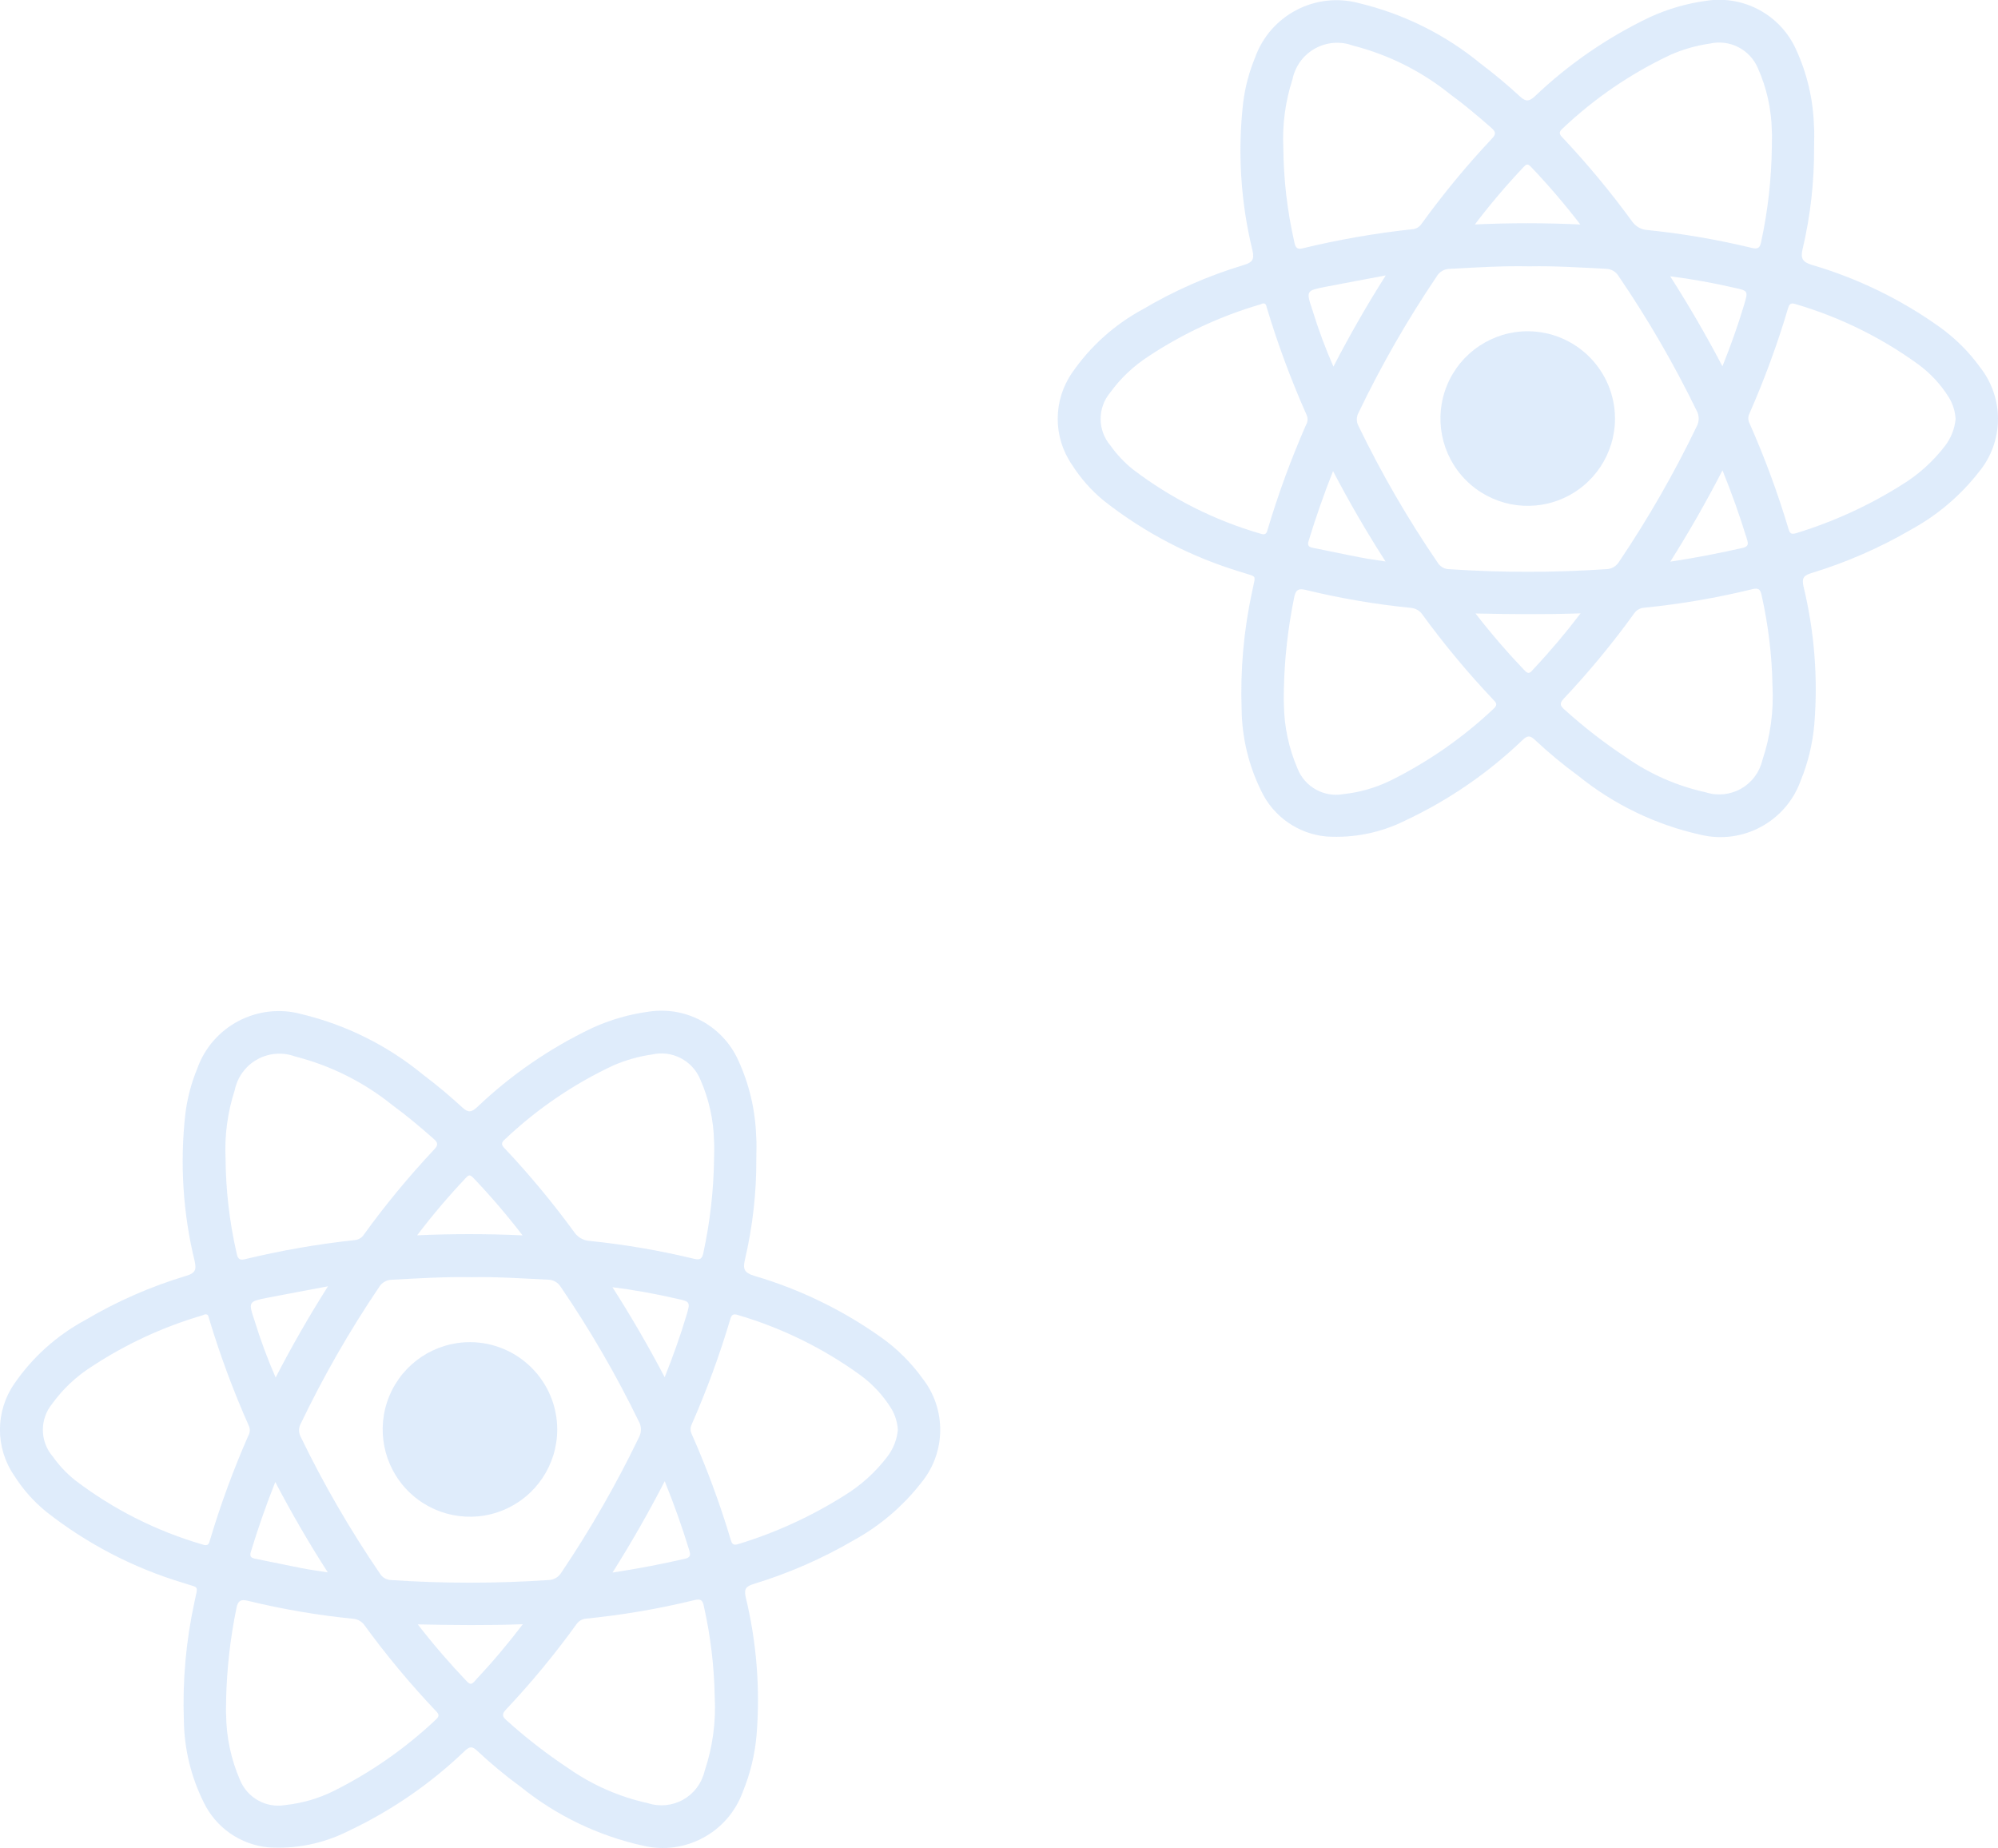
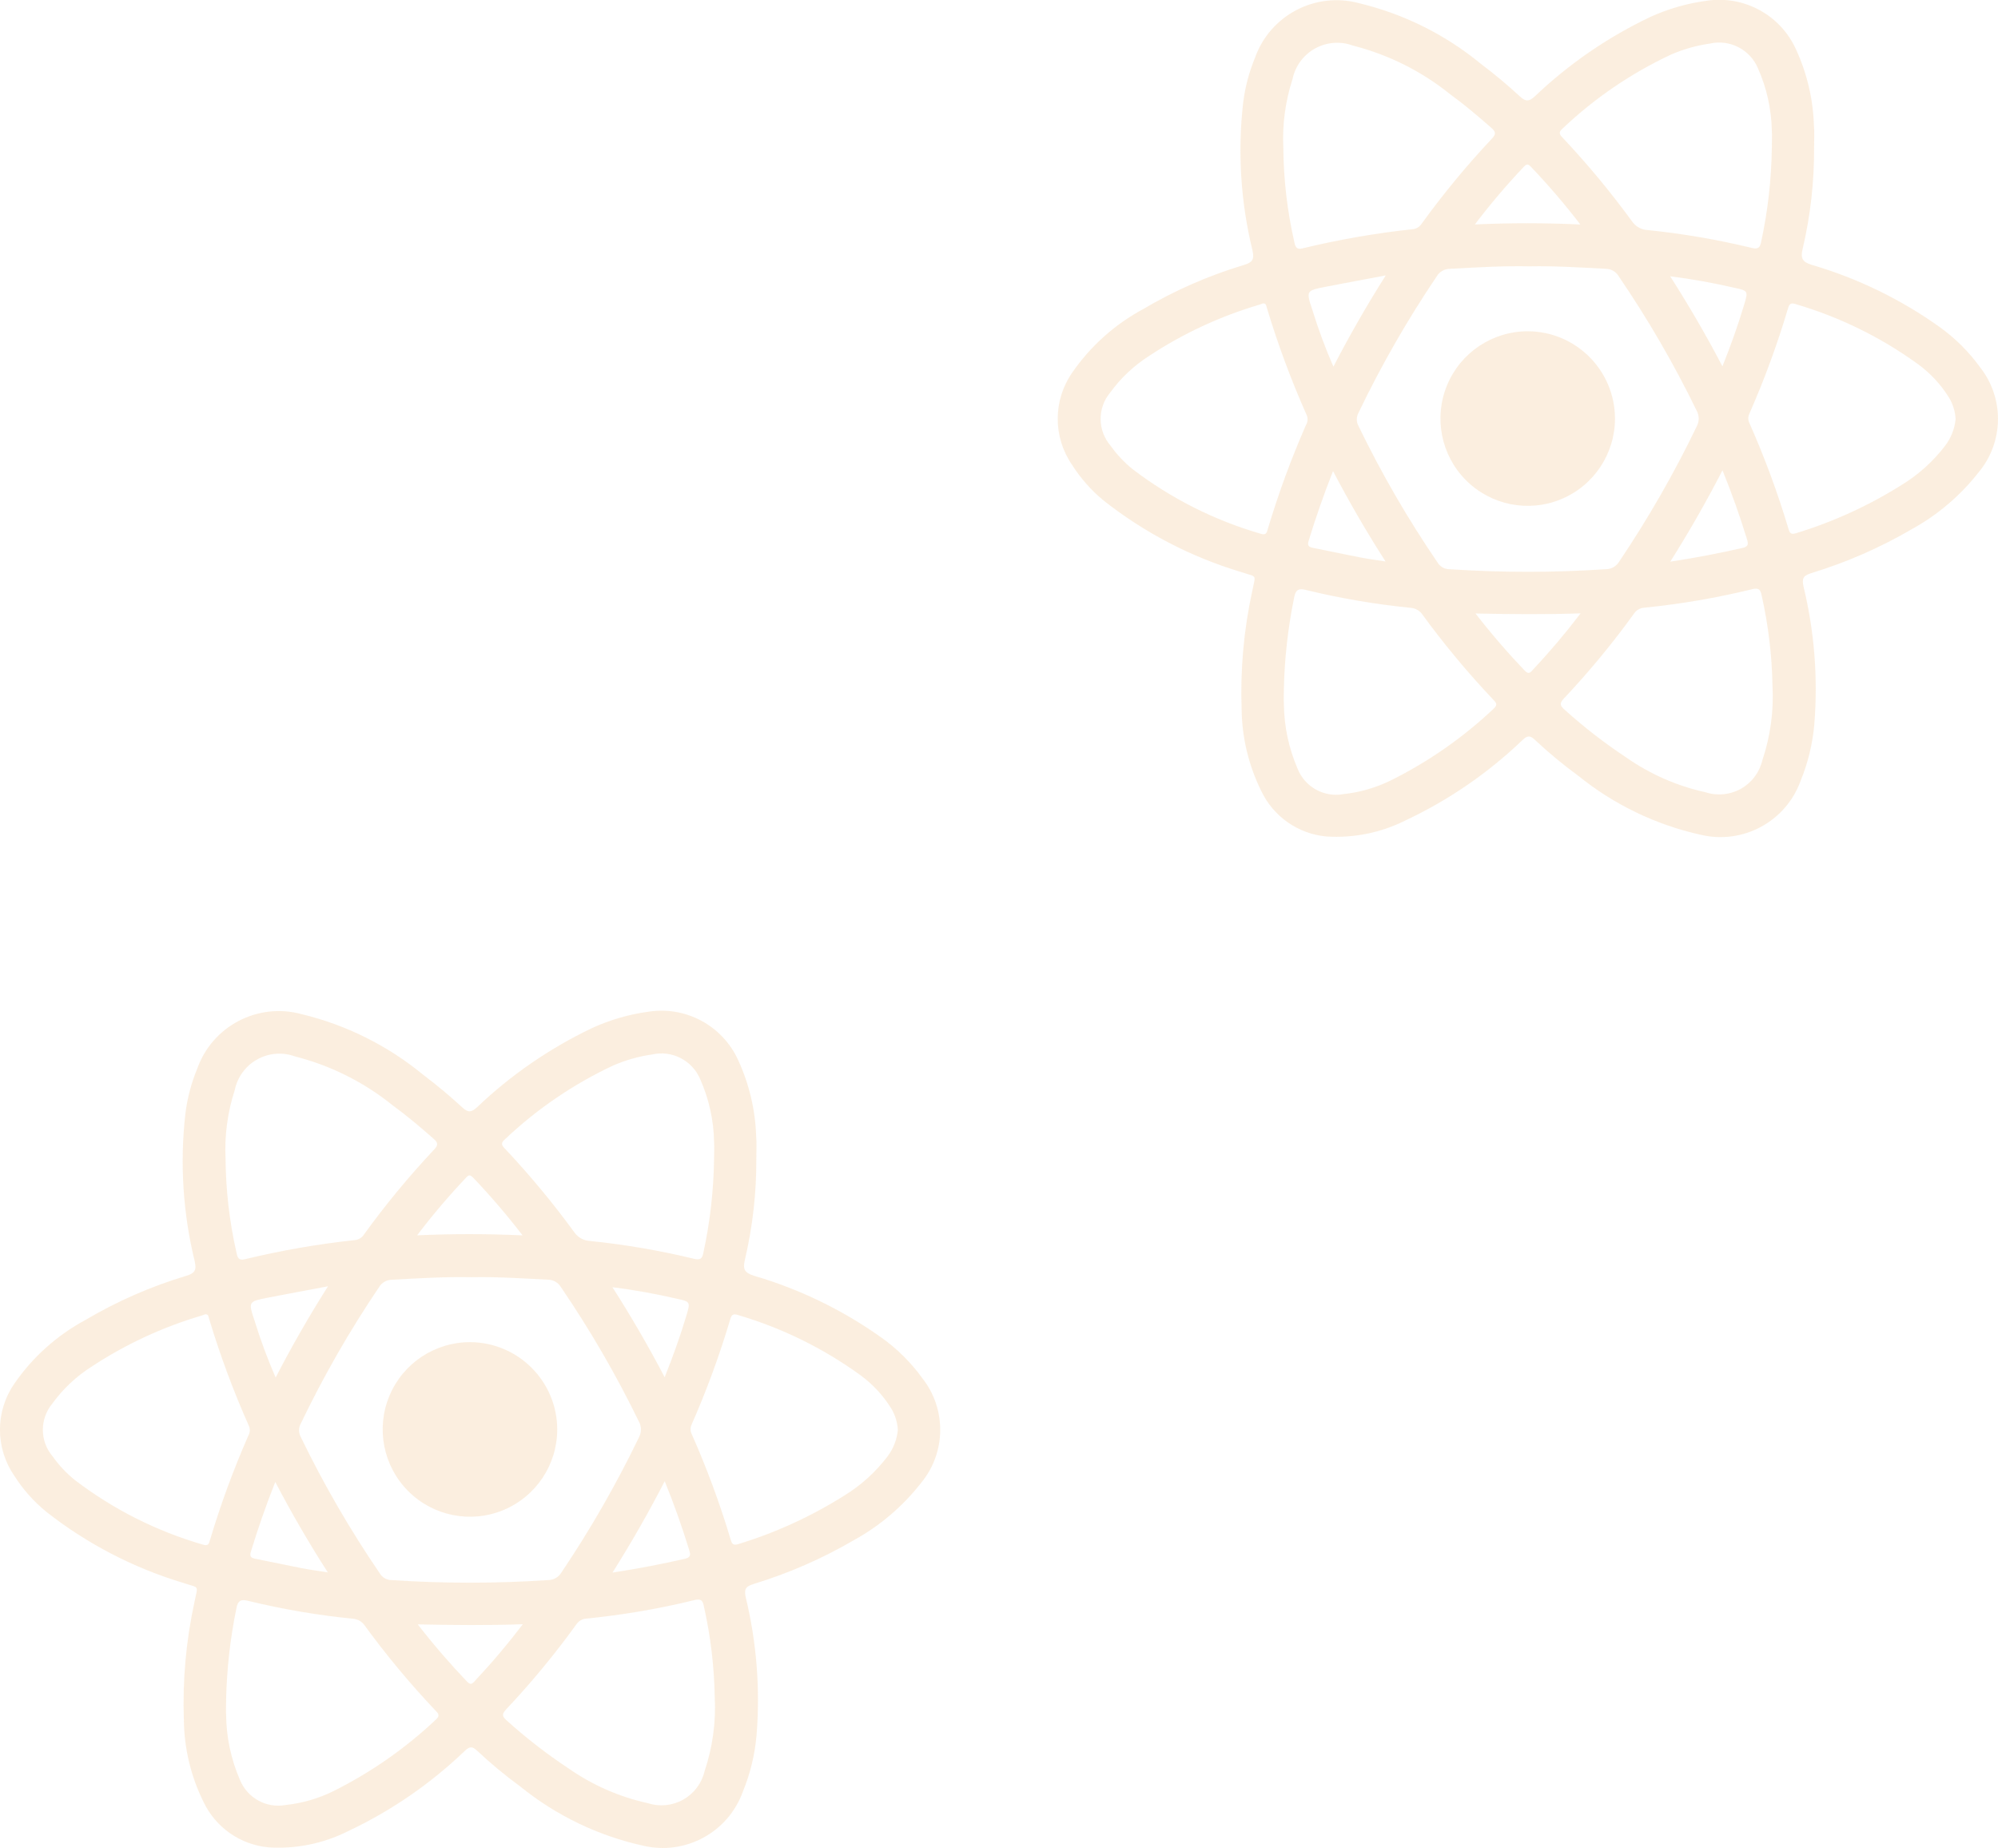
<svg xmlns="http://www.w3.org/2000/svg" width="85" height="78.605">
-   <g opacity=".252" fill="#7FB2F0">
+   <g opacity=".252" fill="#F0BD7F">
    <path d="M77.176 6.269a18.422 18.422 0 01-.49 4.335c-.088.381-.01.535.379.659a18.116 18.116 0 015.448 2.644 7.516 7.516 0 011.726 1.718 3.545 3.545 0 01-.053 4.453 9.326 9.326 0 01-2.854 2.432 20.037 20.037 0 01-4.269 1.867c-.309.1-.419.189-.34.557a18.573 18.573 0 01.463 5.874 8.209 8.209 0 01-.583 2.405 3.625 3.625 0 01-4.258 2.294 12.622 12.622 0 01-5.2-2.506 19.459 19.459 0 01-1.849-1.533c-.2-.185-.308-.189-.512 0a18.682 18.682 0 01-5 3.435 6.563 6.563 0 01-3.363.678 3.412 3.412 0 01-2.76-1.926 8.05 8.05 0 01-.839-3.471 20.289 20.289 0 01.448-5.027c.152-.772.239-.582-.489-.83a17.6 17.6 0 01-5.82-3.027 6.437 6.437 0 01-1.359-1.536 3.444 3.444 0 01.015-3.918 8.639 8.639 0 013.009-2.694 19.361 19.361 0 014.306-1.885c.348-.107.434-.233.355-.6a17.933 17.933 0 01-.4-6.3 7.4 7.4 0 01.5-1.9A3.681 3.681 0 0157.82.136a12.857 12.857 0 015.174 2.574 21.792 21.792 0 011.677 1.4c.252.233.392.2.624-.012a18.879 18.879 0 014.89-3.366 8.472 8.472 0 012.418-.7 3.585 3.585 0 013.8 2.06 8.376 8.376 0 01.766 3.23c.027.317.007.633.007.947zm-12.116 5.06c-1.131-.024-2.258.046-3.385.107a.649.649 0 00-.555.324 45.545 45.545 0 00-3.322 5.791.583.583 0 00-.008.562 45.341 45.341 0 003.368 5.814.58.58 0 00.486.284 50.173 50.173 0 006.684 0 .658.658 0 00.556-.322 46.351 46.351 0 003.3-5.753.7.7 0 00-.01-.679 45.284 45.284 0 00-3.307-5.7.644.644 0 00-.554-.323c-1.082-.055-2.167-.127-3.253-.105zM54.62 29.312c0 .215-.012.43 0 .644a7.12 7.12 0 00.585 2.747 1.76 1.76 0 001.947 1.076 6.042 6.042 0 002.007-.578 18.133 18.133 0 004.382-3.053c.208-.185.088-.278-.033-.406a36.74 36.74 0 01-2.989-3.592.658.658 0 00-.493-.293 32.345 32.345 0 01-4.473-.763c-.293-.073-.433-.017-.493.305a21.775 21.775 0 00-.441 3.912zM75.378 6.293c0-.243.015-.487 0-.729a6.866 6.866 0 00-.59-2.658 1.79 1.79 0 00-2.046-1.052 6.451 6.451 0 00-1.644.464 17.455 17.455 0 00-4.621 3.149c-.23.2-.079.3.047.438a37.079 37.079 0 012.9 3.5.859.859 0 00.669.381 32.995 32.995 0 014.43.759c.259.063.352 0 .4-.254a20.155 20.155 0 00.455-3.999zm7.818 11.533a1.974 1.974 0 00-.29-.929 5.066 5.066 0 00-1.34-1.429 17.061 17.061 0 00-5.165-2.529c-.2-.067-.276-.023-.333.174a37.867 37.867 0 01-1.65 4.495.459.459 0 00.012.4 37.722 37.722 0 011.658 4.492c.05.173.107.25.325.179a18.647 18.647 0 004.5-2.059 6.728 6.728 0 001.835-1.656 2.209 2.209 0 00.448-1.138zm-29.482-4.915c-.04.015-.079.032-.12.045a17.493 17.493 0 00-4.723 2.194 6.1 6.1 0 00-1.644 1.553 1.746 1.746 0 00.02 2.256 4.988 4.988 0 00.941 1 16.568 16.568 0 005.44 2.743c.236.078.26-.039.309-.206a38.616 38.616 0 011.623-4.419.458.458 0 00.036-.406 38.5 38.5 0 01-1.7-4.574c-.027-.086-.03-.218-.185-.187zm21.692 16.268a19.057 19.057 0 00-.464-3.865c-.047-.241-.13-.317-.394-.252a33.277 33.277 0 01-4.6.788.555.555 0 00-.427.244 36 36 0 01-3 3.63c-.2.214-.132.311.047.469a22.149 22.149 0 002.606 2.02 9.408 9.408 0 003.388 1.488 1.882 1.882 0 002.412-1.36 8.494 8.494 0 00.432-3.162zM54.596 6.286a18.712 18.712 0 00.464 3.993c.039.193.082.355.352.286a36.368 36.368 0 014.68-.815.511.511 0 00.384-.228 36.573 36.573 0 013-3.632c.17-.18.161-.283-.02-.442-.57-.5-1.147-.991-1.76-1.437a10.873 10.873 0 00-4.143-2.073 1.939 1.939 0 00-2.567 1.434 8.184 8.184 0 00-.39 2.914zm12.635 3.263a30.189 30.189 0 00-2.11-2.463c-.1-.1-.169-.125-.276-.01a29.625 29.625 0 00-2.1 2.471 48.637 48.637 0 014.486.002zm.012 16.541c-1.516.053-2.945.037-4.471.006.7.9 1.382 1.684 2.1 2.436.182.191.266.036.367-.072a29.793 29.793 0 002.003-2.37zm6.036-6.084a51.203 51.203 0 01-2.221 3.886c1.1-.169 2.092-.36 3.078-.586.243-.055.248-.165.187-.362a35.116 35.116 0 00-1.044-2.938zm-14.324-8.291c-.931.176-1.742.325-2.552.483-.836.163-.844.169-.576.97a22.678 22.678 0 00.9 2.428 50.16 50.16 0 012.227-3.881zm12.1.039a50.964 50.964 0 012.222 3.829c.359-.9.659-1.74.917-2.6.182-.606.185-.616-.425-.745a27.125 27.125 0 00-2.71-.484zm-14.346 8.29a38.532 38.532 0 00-1.035 2.957c-.071.227.023.27.2.306.658.13 1.313.271 1.971.4.336.065.677.11 1.1.177a49.485 49.485 0 01-2.231-3.84z" />
    <path d="M68.706 17.799a3.713 3.713 0 11-3.705-3.708 3.721 3.721 0 013.705 3.708zM32.176 49.269a18.422 18.422 0 01-.49 4.335c-.088.381-.01.535.379.659a18.116 18.116 0 015.448 2.644 7.516 7.516 0 011.726 1.718 3.545 3.545 0 01-.053 4.453 9.326 9.326 0 01-2.854 2.432 20.037 20.037 0 01-4.269 1.867c-.309.1-.419.189-.34.557a18.573 18.573 0 01.463 5.874 8.209 8.209 0 01-.583 2.405 3.625 3.625 0 01-4.258 2.294 12.622 12.622 0 01-5.2-2.506 19.459 19.459 0 01-1.849-1.533c-.2-.185-.308-.189-.512 0a18.682 18.682 0 01-5 3.435 6.563 6.563 0 01-3.363.678 3.412 3.412 0 01-2.76-1.926 8.05 8.05 0 01-.839-3.471 20.289 20.289 0 01.448-5.027c.152-.772.239-.582-.489-.83a17.6 17.6 0 01-5.82-3.027 6.437 6.437 0 01-1.359-1.536 3.444 3.444 0 01.015-3.918 8.639 8.639 0 013.009-2.694 19.361 19.361 0 014.306-1.885c.348-.107.434-.233.355-.6a17.933 17.933 0 01-.4-6.3 7.4 7.4 0 01.5-1.9 3.681 3.681 0 014.433-2.331 12.857 12.857 0 015.174 2.574 21.792 21.792 0 011.677 1.4c.252.233.392.2.624-.012a18.879 18.879 0 014.89-3.366 8.472 8.472 0 012.418-.7 3.585 3.585 0 013.8 2.06 8.376 8.376 0 01.766 3.23c.027.317.007.633.007.947zm-12.116 5.06c-1.131-.024-2.258.046-3.385.107a.649.649 0 00-.555.324 45.545 45.545 0 00-3.322 5.791.583.583 0 00-.008.562 45.341 45.341 0 003.368 5.814.58.58 0 00.486.284 50.173 50.173 0 006.684 0 .658.658 0 00.556-.322 46.351 46.351 0 003.3-5.753.7.7 0 00-.01-.679 45.284 45.284 0 00-3.307-5.7.644.644 0 00-.554-.323c-1.082-.055-2.167-.127-3.253-.105zM9.62 72.312c0 .215-.012.43 0 .644a7.12 7.12 0 00.585 2.747 1.76 1.76 0 001.947 1.076 6.042 6.042 0 002.007-.578 18.133 18.133 0 004.382-3.053c.208-.185.088-.278-.033-.406a36.74 36.74 0 01-2.989-3.592.658.658 0 00-.493-.293 32.345 32.345 0 01-4.473-.763c-.293-.073-.433-.017-.493.305a21.775 21.775 0 00-.441 3.912zm20.758-23.019c0-.243.015-.487 0-.729a6.866 6.866 0 00-.59-2.658 1.79 1.79 0 00-2.046-1.052 6.451 6.451 0 00-1.644.464 17.455 17.455 0 00-4.621 3.149c-.23.2-.079.3.047.438a37.079 37.079 0 012.9 3.5.859.859 0 00.669.381 32.995 32.995 0 014.43.759c.259.063.352 0 .4-.254a20.155 20.155 0 00.455-3.999zm7.818 11.533a1.974 1.974 0 00-.29-.929 5.066 5.066 0 00-1.34-1.429 17.061 17.061 0 00-5.165-2.529c-.2-.067-.276-.023-.333.174a37.867 37.867 0 01-1.65 4.495.459.459 0 00.012.4 37.722 37.722 0 011.658 4.492c.05.173.107.25.325.179a18.647 18.647 0 004.5-2.059 6.728 6.728 0 001.835-1.656 2.209 2.209 0 00.448-1.138zM8.714 55.911c-.04.015-.079.032-.12.045a17.493 17.493 0 00-4.723 2.194 6.1 6.1 0 00-1.644 1.553 1.746 1.746 0 00.02 2.256 4.988 4.988 0 00.941 1 16.568 16.568 0 005.44 2.743c.236.078.26-.039.309-.206a38.616 38.616 0 011.623-4.419.458.458 0 00.036-.406 38.5 38.5 0 01-1.7-4.574c-.027-.086-.03-.218-.185-.187zm21.692 16.268a19.057 19.057 0 00-.464-3.865c-.047-.241-.13-.317-.394-.252a33.277 33.277 0 01-4.6.788.555.555 0 00-.427.244 36 36 0 01-3 3.63c-.2.214-.132.311.047.469a22.149 22.149 0 002.606 2.02 9.408 9.408 0 003.388 1.488 1.882 1.882 0 002.412-1.36 8.494 8.494 0 00.432-3.162zM9.596 49.286a18.712 18.712 0 00.464 3.993c.039.193.082.355.352.286a36.368 36.368 0 014.68-.815.511.511 0 00.384-.228 36.573 36.573 0 013-3.632c.17-.18.161-.283-.02-.442-.57-.5-1.147-.991-1.76-1.437a10.873 10.873 0 00-4.143-2.073 1.939 1.939 0 00-2.567 1.434 8.184 8.184 0 00-.39 2.914zm12.635 3.263a30.189 30.189 0 00-2.11-2.463c-.1-.1-.169-.125-.276-.01a29.625 29.625 0 00-2.1 2.471 48.637 48.637 0 014.486.002zm.012 16.541c-1.516.053-2.945.037-4.471.006.7.9 1.382 1.684 2.1 2.436.182.191.266.036.367-.072a29.793 29.793 0 002.003-2.37zm6.036-6.084a51.203 51.203 0 01-2.221 3.886c1.1-.169 2.092-.36 3.078-.586.243-.055.248-.165.187-.362a35.116 35.116 0 00-1.044-2.938zm-14.324-8.291c-.931.176-1.742.325-2.552.483-.836.163-.844.169-.576.97a22.678 22.678 0 00.9 2.428 50.16 50.16 0 012.227-3.881zm12.1.039a50.964 50.964 0 012.222 3.829c.359-.9.659-1.74.917-2.6.182-.606.185-.616-.425-.745a27.125 27.125 0 00-2.71-.484zm-14.346 8.29a38.532 38.532 0 00-1.035 2.957c-.071.227.023.27.2.306.658.13 1.313.271 1.971.4.336.065.677.11 1.1.177a49.485 49.485 0 01-2.231-3.84z" />
    <path d="M23.706 60.799a3.713 3.713 0 11-3.705-3.708 3.721 3.721 0 013.705 3.708z" />
  </g>
</svg>
